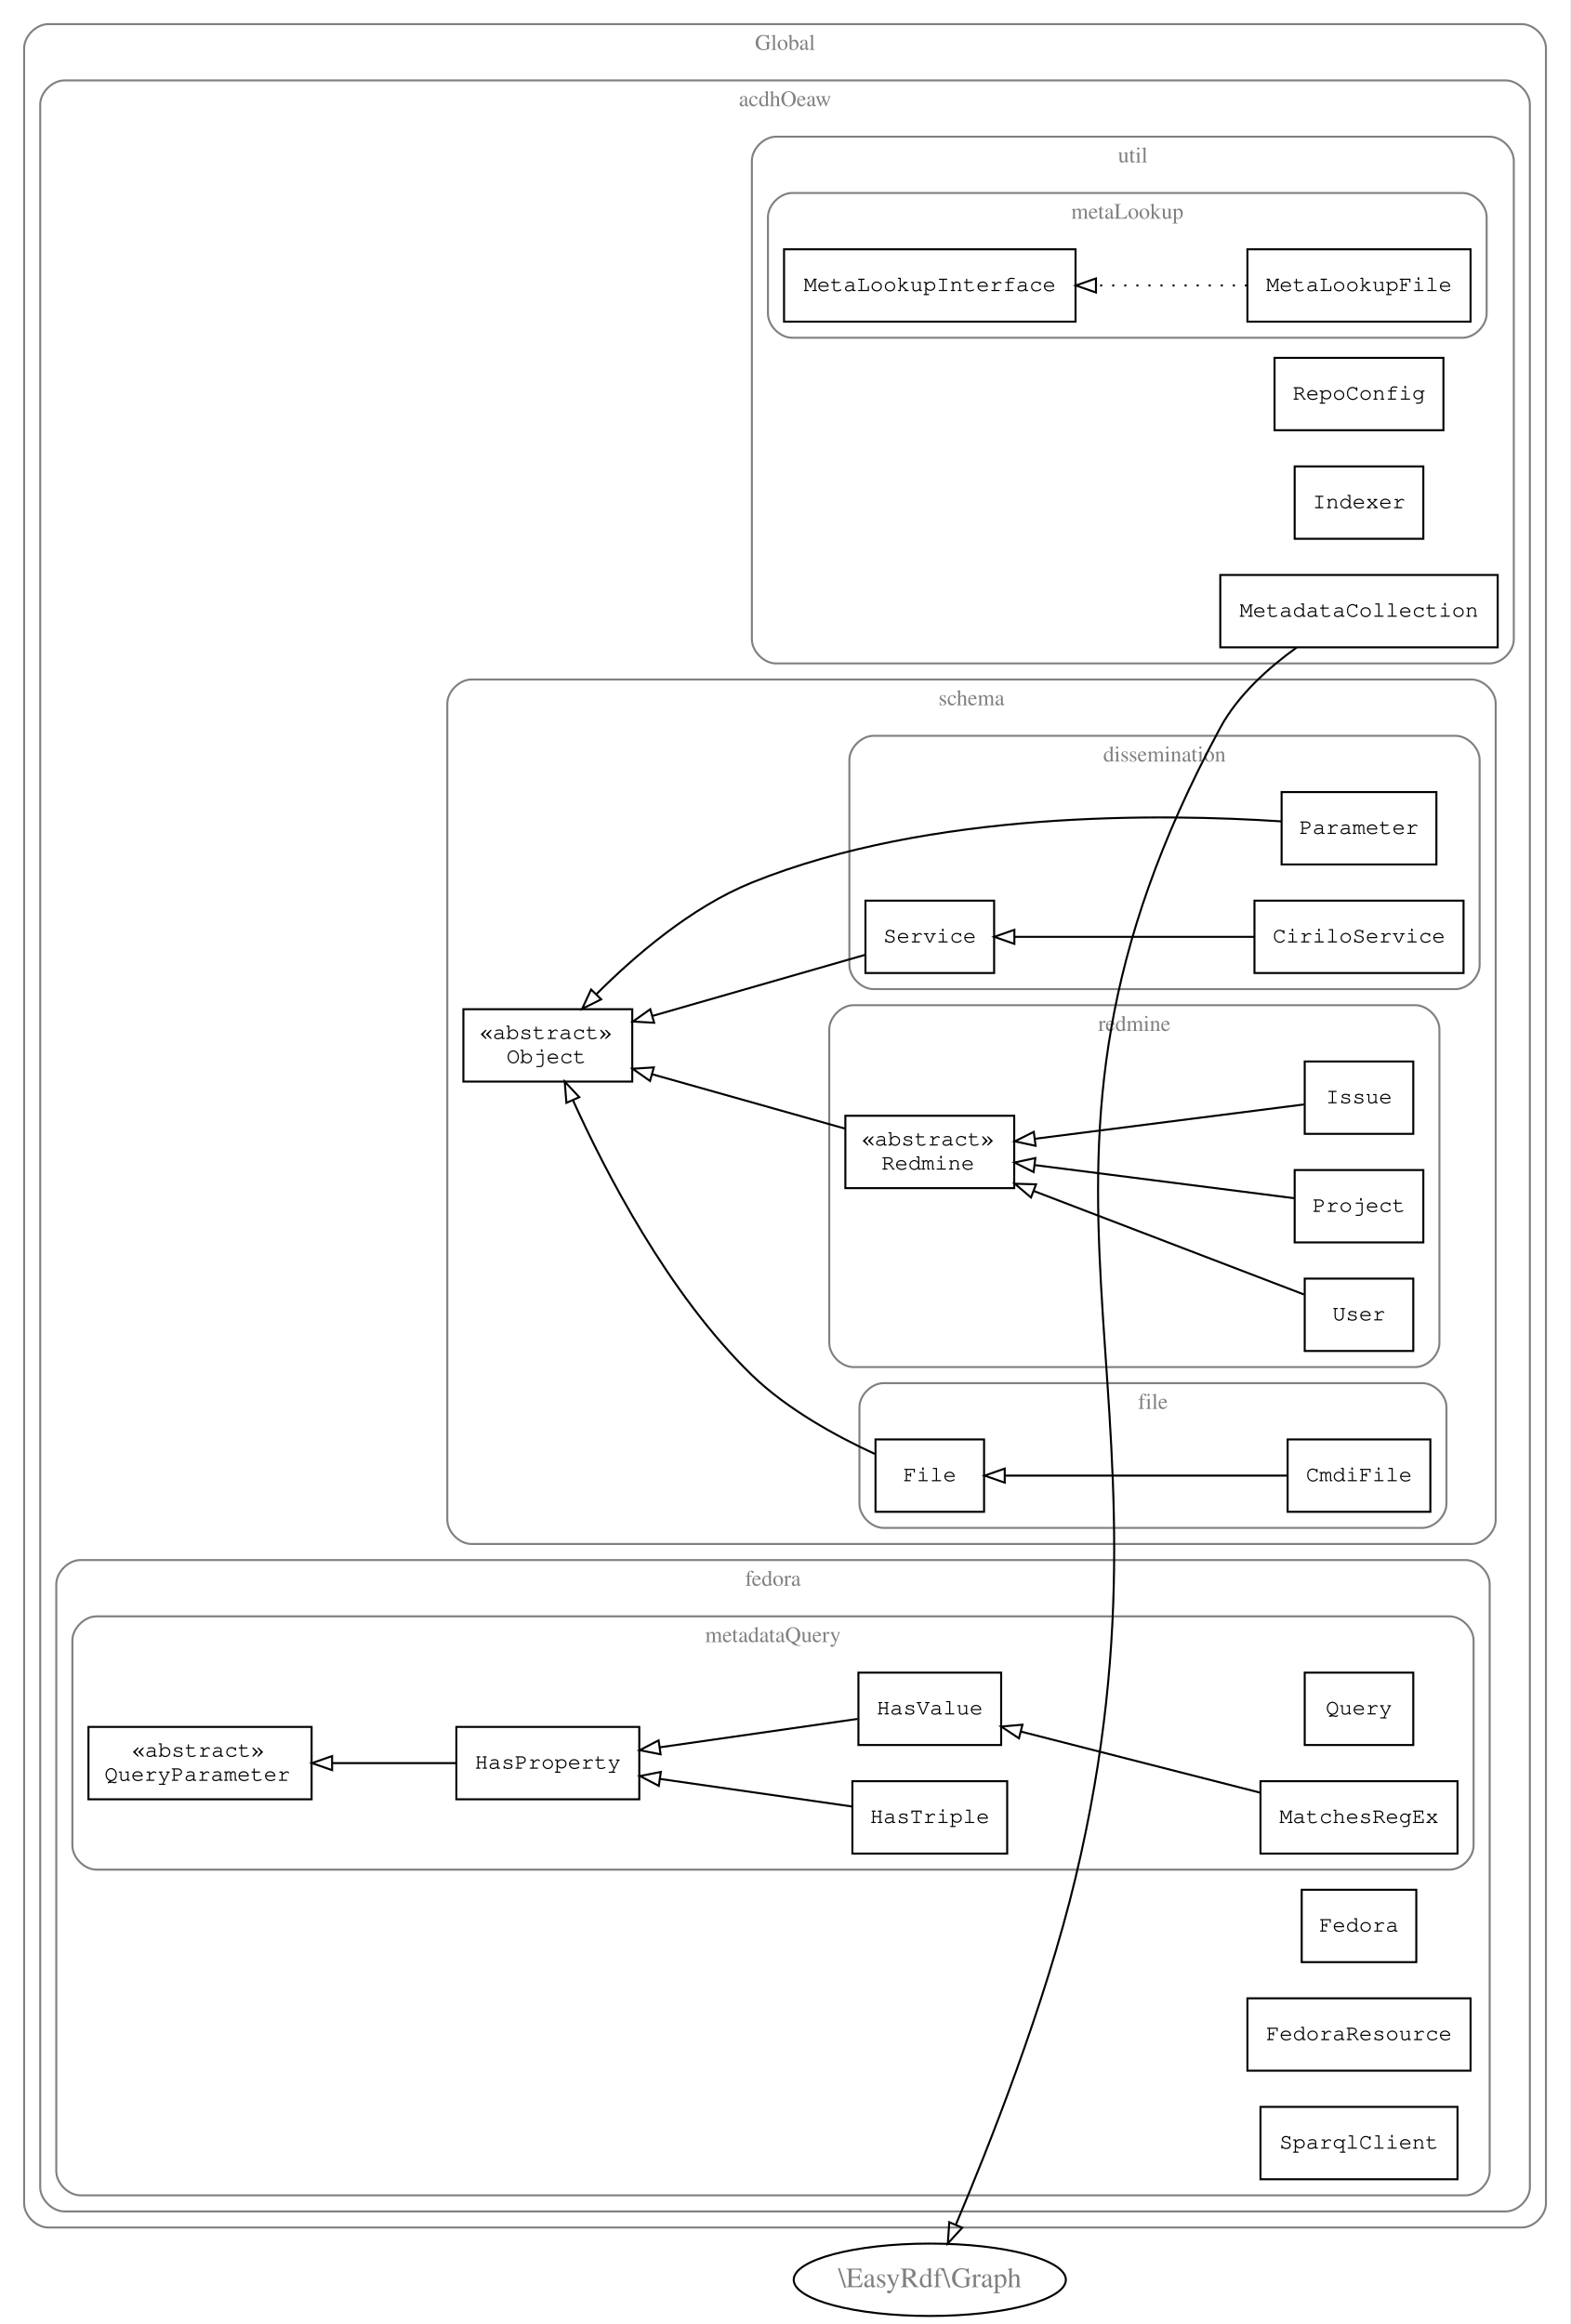
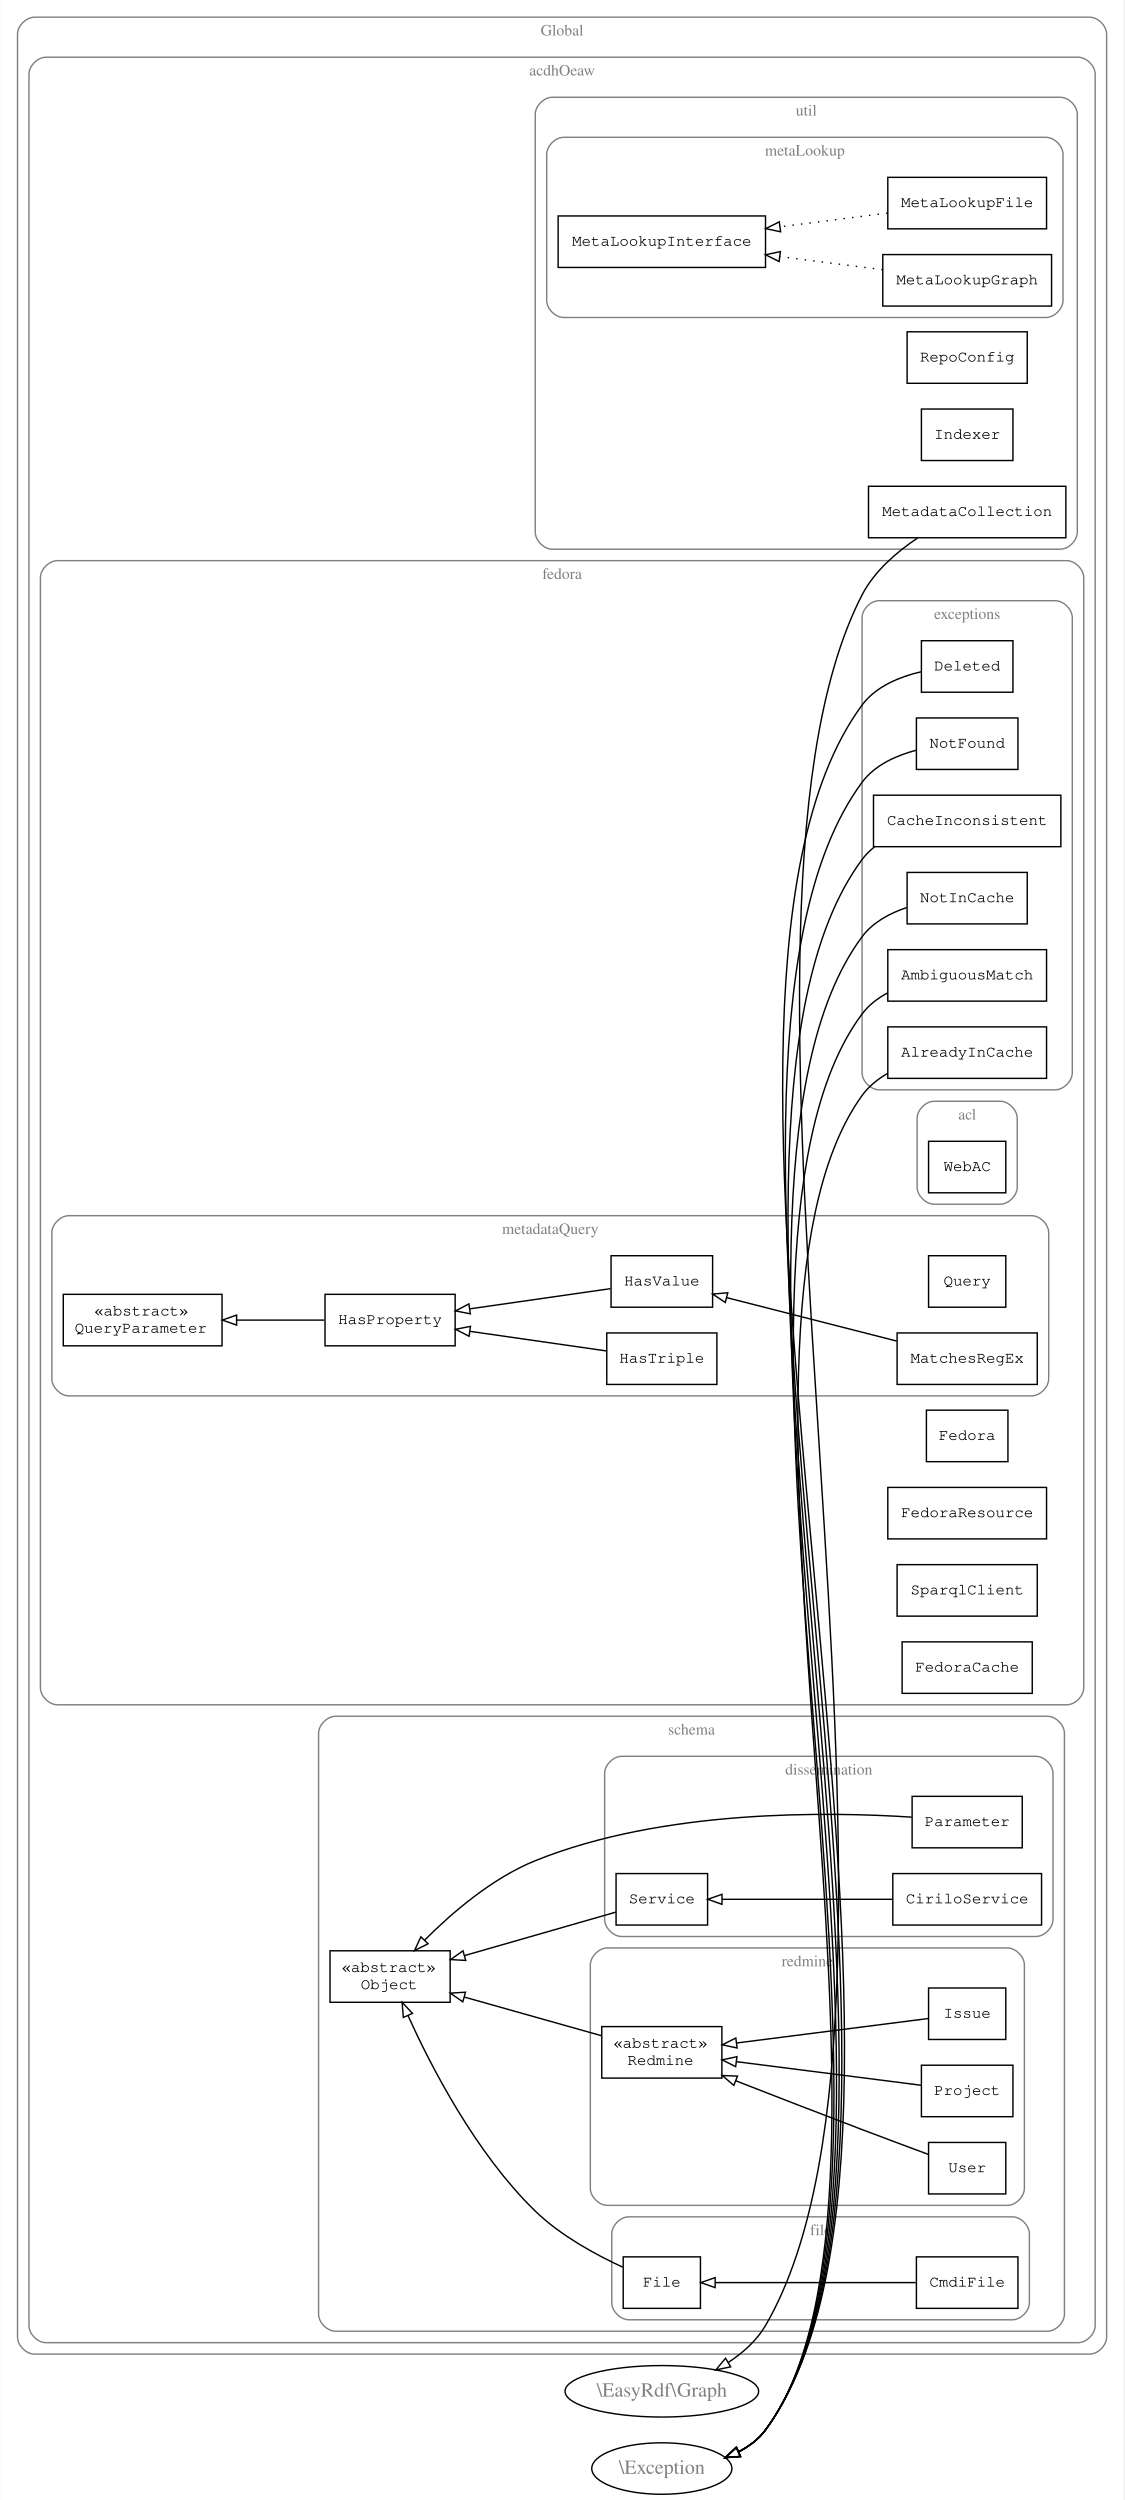
- <svg xmlns="http://www.w3.org/2000/svg" width="781pt" height="1156pt" viewBox="0.00 0.00 781.00 1156.00">
-   <g id="graph0" class="graph" transform="scale(1 1) rotate(0) translate(4 1152)">
-     <polygon fill="white" stroke="none" points="-4,4 -4,-1152 777,-1152 777,4 -4,4" />
+ <svg xmlns="http://www.w3.org/2000/svg" width="786pt" height="1748pt" viewBox="0.00 0.00 785.50 1748.00">
+   <g id="graph0" class="graph" transform="scale(1 1) rotate(0) translate(4 1744)">
+     <polygon fill="white" stroke="none" points="-4,4 -4,-1744 781.5,-1744 781.5,4 -4,4" />
    <g id="clust1" class="cluster">
-       <path fill="none" stroke="gray" d="M20,-44C20,-44 753,-44 753,-44 759,-44 765,-50 765,-56 765,-56 765,-1128 765,-1128 765,-1134 759,-1140 753,-1140 753,-1140 20,-1140 20,-1140 14,-1140 8,-1134 8,-1128 8,-1128 8,-56 8,-56 8,-50 14,-44 20,-44" />
-       <text text-anchor="middle" x="386.5" y="-1127.2" font-family="Times,serif" font-size="11.00" fill="gray">Global</text>
+       <path fill="none" stroke="gray" d="M20,-98C20,-98 757.5,-98 757.5,-98 763.5,-98 769.5,-104 769.5,-110 769.5,-110 769.5,-1720 769.5,-1720 769.5,-1726 763.5,-1732 757.5,-1732 757.5,-1732 20,-1732 20,-1732 14,-1732 8,-1726 8,-1720 8,-1720 8,-110 8,-110 8,-104 14,-98 20,-98" />
+       <text text-anchor="middle" x="388.75" y="-1719.2" font-family="Times,serif" font-size="11.00" fill="gray">Global</text>
    </g>
    <g id="clust2" class="cluster">
-       <path fill="none" stroke="gray" d="M28,-52C28,-52 745,-52 745,-52 751,-52 757,-58 757,-64 757,-64 757,-1100 757,-1100 757,-1106 751,-1112 745,-1112 745,-1112 28,-1112 28,-1112 22,-1112 16,-1106 16,-1100 16,-1100 16,-64 16,-64 16,-58 22,-52 28,-52" />
-       <text text-anchor="middle" x="386.5" y="-1099.2" font-family="Times,serif" font-size="11.00" fill="gray">acdhOeaw</text>
+       <path fill="none" stroke="gray" d="M28,-106C28,-106 749.5,-106 749.5,-106 755.5,-106 761.5,-112 761.5,-118 761.5,-118 761.5,-1692 761.5,-1692 761.5,-1698 755.5,-1704 749.5,-1704 749.5,-1704 28,-1704 28,-1704 22,-1704 16,-1698 16,-1692 16,-1692 16,-118 16,-118 16,-112 22,-106 28,-106" />
+       <text text-anchor="middle" x="388.75" y="-1691.2" font-family="Times,serif" font-size="11.00" fill="gray">acdhOeaw</text>
    </g>
    <g id="clust3" class="cluster">
-       <path fill="none" stroke="gray" d="M382,-822C382,-822 737,-822 737,-822 743,-822 749,-828 749,-834 749,-834 749,-1072 749,-1072 749,-1078 743,-1084 737,-1084 737,-1084 382,-1084 382,-1084 376,-1084 370,-1078 370,-1072 370,-1072 370,-834 370,-834 370,-828 376,-822 382,-822" />
-       <text text-anchor="middle" x="559.5" y="-1071.2" font-family="Times,serif" font-size="11.00" fill="gray">util</text>
+       <path fill="none" stroke="gray" d="M382,-1360C382,-1360 737,-1360 737,-1360 743,-1360 749,-1366 749,-1372 749,-1372 749,-1664 749,-1664 749,-1670 743,-1676 737,-1676 737,-1676 382,-1676 382,-1676 376,-1676 370,-1670 370,-1664 370,-1664 370,-1372 370,-1372 370,-1366 376,-1360 382,-1360" />
+       <text text-anchor="middle" x="559.5" y="-1663.2" font-family="Times,serif" font-size="11.00" fill="gray">util</text>
    </g>
    <g id="clust4" class="cluster">
-       <path fill="none" stroke="gray" d="M390,-984C390,-984 723.5,-984 723.5,-984 729.5,-984 735.5,-990 735.5,-996 735.5,-996 735.5,-1044 735.5,-1044 735.5,-1050 729.5,-1056 723.5,-1056 723.5,-1056 390,-1056 390,-1056 384,-1056 378,-1050 378,-1044 378,-1044 378,-996 378,-996 378,-990 384,-984 390,-984" />
-       <text text-anchor="middle" x="556.75" y="-1043.2" font-family="Times,serif" font-size="11.00" fill="gray">metaLookup</text>
+       <path fill="none" stroke="gray" d="M390,-1522C390,-1522 727,-1522 727,-1522 733,-1522 739,-1528 739,-1534 739,-1534 739,-1636 739,-1636 739,-1642 733,-1648 727,-1648 727,-1648 390,-1648 390,-1648 384,-1648 378,-1642 378,-1636 378,-1636 378,-1534 378,-1534 378,-1528 384,-1522 390,-1522" />
+       <text text-anchor="middle" x="558.5" y="-1635.2" font-family="Times,serif" font-size="11.00" fill="gray">metaLookup</text>
    </g>
    <g id="clust5" class="cluster">
-       <path fill="none" stroke="gray" d="M230.5,-384C230.5,-384 728,-384 728,-384 734,-384 740,-390 740,-396 740,-396 740,-802 740,-802 740,-808 734,-814 728,-814 728,-814 230.5,-814 230.5,-814 224.5,-814 218.5,-808 218.5,-802 218.5,-802 218.5,-396 218.5,-396 218.5,-390 224.5,-384 230.5,-384" />
-       <text text-anchor="middle" x="479.25" y="-801.2" font-family="Times,serif" font-size="11.00" fill="gray">schema</text>
+       <path fill="none" stroke="gray" d="M36,-552C36,-552 741.5,-552 741.5,-552 747.5,-552 753.5,-558 753.5,-564 753.5,-564 753.5,-1340 753.5,-1340 753.5,-1346 747.5,-1352 741.5,-1352 741.5,-1352 36,-1352 36,-1352 30,-1352 24,-1346 24,-1340 24,-1340 24,-564 24,-564 24,-558 30,-552 36,-552" />
+       <text text-anchor="middle" x="388.75" y="-1339.2" font-family="Times,serif" font-size="11.00" fill="gray">fedora</text>
    </g>
    <g id="clust6" class="cluster">
-       <path fill="none" stroke="gray" d="M430.5,-660C430.5,-660 720,-660 720,-660 726,-660 732,-666 732,-672 732,-672 732,-774 732,-774 732,-780 726,-786 720,-786 720,-786 430.5,-786 430.5,-786 424.5,-786 418.5,-780 418.5,-774 418.5,-774 418.5,-672 418.5,-672 418.5,-666 424.5,-660 430.5,-660" />
-       <text text-anchor="middle" x="575.25" y="-773.2" font-family="Times,serif" font-size="11.00" fill="gray">dissemination</text>
+       <path fill="none" stroke="gray" d="M610.5,-982C610.5,-982 733.5,-982 733.5,-982 739.5,-982 745.5,-988 745.5,-994 745.5,-994 745.5,-1312 745.5,-1312 745.5,-1318 739.5,-1324 733.5,-1324 733.5,-1324 610.5,-1324 610.5,-1324 604.5,-1324 598.5,-1318 598.5,-1312 598.5,-1312 598.5,-994 598.5,-994 598.5,-988 604.5,-982 610.5,-982" />
+       <text text-anchor="middle" x="672" y="-1311.2" font-family="Times,serif" font-size="11.00" fill="gray">exceptions</text>
    </g>
    <g id="clust7" class="cluster">
-       <path fill="none" stroke="gray" d="M420.5,-472C420.5,-472 700,-472 700,-472 706,-472 712,-478 712,-484 712,-484 712,-640 712,-640 712,-646 706,-652 700,-652 700,-652 420.5,-652 420.5,-652 414.5,-652 408.5,-646 408.5,-640 408.5,-640 408.5,-484 408.5,-484 408.5,-478 414.5,-472 420.5,-472" />
-       <text text-anchor="middle" x="560.25" y="-639.2" font-family="Times,serif" font-size="11.00" fill="gray">redmine</text>
+       <path fill="none" stroke="gray" d="M649,-902C649,-902 695,-902 695,-902 701,-902 707,-908 707,-914 707,-914 707,-962 707,-962 707,-968 701,-974 695,-974 695,-974 649,-974 649,-974 643,-974 637,-968 637,-962 637,-962 637,-914 637,-914 637,-908 643,-902 649,-902" />
+       <text text-anchor="middle" x="672" y="-961.2" font-family="Times,serif" font-size="11.00" fill="gray">acl</text>
    </g>
    <g id="clust8" class="cluster">
-       <path fill="none" stroke="gray" d="M435.5,-392C435.5,-392 703.5,-392 703.5,-392 709.5,-392 715.5,-398 715.5,-404 715.5,-404 715.5,-452 715.5,-452 715.5,-458 709.5,-464 703.5,-464 703.5,-464 435.5,-464 435.5,-464 429.5,-464 423.5,-458 423.5,-452 423.5,-452 423.5,-404 423.5,-404 423.5,-398 429.5,-392 435.5,-392" />
-       <text text-anchor="middle" x="569.5" y="-451.2" font-family="Times,serif" font-size="11.00" fill="gray">file</text>
+       <path fill="none" stroke="gray" d="M44,-768C44,-768 717,-768 717,-768 723,-768 729,-774 729,-780 729,-780 729,-882 729,-882 729,-888 723,-894 717,-894 717,-894 44,-894 44,-894 38,-894 32,-888 32,-882 32,-882 32,-780 32,-780 32,-774 38,-768 44,-768" />
+       <text text-anchor="middle" x="380.5" y="-881.2" font-family="Times,serif" font-size="11.00" fill="gray">metadataQuery</text>
    </g>
    <g id="clust9" class="cluster">
-       <path fill="none" stroke="gray" d="M36,-60C36,-60 725,-60 725,-60 731,-60 737,-66 737,-72 737,-72 737,-364 737,-364 737,-370 731,-376 725,-376 725,-376 36,-376 36,-376 30,-376 24,-370 24,-364 24,-364 24,-72 24,-72 24,-66 30,-60 36,-60" />
-       <text text-anchor="middle" x="380.5" y="-363.2" font-family="Times,serif" font-size="11.00" fill="gray">fedora</text>
+       <path fill="none" stroke="gray" d="M230.5,-114C230.5,-114 728,-114 728,-114 734,-114 740,-120 740,-126 740,-126 740,-532 740,-532 740,-538 734,-544 728,-544 728,-544 230.5,-544 230.5,-544 224.5,-544 218.5,-538 218.5,-532 218.5,-532 218.5,-126 218.5,-126 218.5,-120 224.5,-114 230.5,-114" />
+       <text text-anchor="middle" x="479.25" y="-531.2" font-family="Times,serif" font-size="11.00" fill="gray">schema</text>
    </g>
    <g id="clust10" class="cluster">
-       <path fill="none" stroke="gray" d="M44,-222C44,-222 717,-222 717,-222 723,-222 729,-228 729,-234 729,-234 729,-336 729,-336 729,-342 723,-348 717,-348 717,-348 44,-348 44,-348 38,-348 32,-342 32,-336 32,-336 32,-234 32,-234 32,-228 38,-222 44,-222" />
-       <text text-anchor="middle" x="380.5" y="-335.2" font-family="Times,serif" font-size="11.00" fill="gray">metadataQuery</text>
+       <path fill="none" stroke="gray" d="M430.5,-390C430.5,-390 720,-390 720,-390 726,-390 732,-396 732,-402 732,-402 732,-504 732,-504 732,-510 726,-516 720,-516 720,-516 430.5,-516 430.5,-516 424.5,-516 418.5,-510 418.5,-504 418.5,-504 418.5,-402 418.5,-402 418.5,-396 424.5,-390 430.5,-390" />
+       <text text-anchor="middle" x="575.25" y="-503.2" font-family="Times,serif" font-size="11.00" fill="gray">dissemination</text>
+     </g>
+     <g id="clust11" class="cluster">
+       <path fill="none" stroke="gray" d="M420.5,-202C420.5,-202 700,-202 700,-202 706,-202 712,-208 712,-214 712,-214 712,-370 712,-370 712,-376 706,-382 700,-382 700,-382 420.5,-382 420.5,-382 414.5,-382 408.5,-376 408.5,-370 408.5,-370 408.5,-214 408.5,-214 408.5,-208 414.5,-202 420.5,-202" />
+       <text text-anchor="middle" x="560.25" y="-369.2" font-family="Times,serif" font-size="11.00" fill="gray">redmine</text>
+     </g>
+     <g id="clust12" class="cluster">
+       <path fill="none" stroke="gray" d="M435.5,-122C435.5,-122 703.5,-122 703.5,-122 709.5,-122 715.5,-128 715.5,-134 715.5,-134 715.5,-182 715.5,-182 715.5,-188 709.5,-194 703.5,-194 703.5,-194 435.5,-194 435.5,-194 429.5,-194 423.5,-188 423.5,-182 423.5,-182 423.5,-134 423.5,-134 423.5,-128 429.5,-122 435.5,-122" />
+       <text text-anchor="middle" x="569.5" y="-181.2" font-family="Times,serif" font-size="11.00" fill="gray">file</text>
    </g>
    <g id="node1" class="node">
-       <polygon fill="none" stroke="black" points="727.5,-1028 616.5,-1028 616.5,-992 727.5,-992 727.5,-1028" />
-       <text text-anchor="middle" x="672" y="-1007.2" font-family="Courier,monospace" font-size="11.00">MetaLookupFile</text>
+       <polygon fill="none" stroke="black" points="727.5,-1620 616.5,-1620 616.5,-1584 727.5,-1584 727.5,-1620" />
+       <text text-anchor="middle" x="672" y="-1599.2" font-family="Courier,monospace" font-size="11.00">MetaLookupFile</text>
+     </g>
+     <g id="node3" class="node">
+       <polygon fill="none" stroke="black" points="531,-1593 386,-1593 386,-1557 531,-1557 531,-1593" />
+       <text text-anchor="middle" x="458.5" y="-1572.2" font-family="Courier,monospace" font-size="11.00">MetaLookupInterface</text>
+     </g>
+     <g id="edge4" class="edge">
+       <path fill="none" stroke="black" stroke-dasharray="1,5" d="M616.258,-1595.01C593.453,-1592.1 566.485,-1588.66 541.405,-1585.46" />
+       <polygon fill="none" stroke="black" points="541.525,-1581.94 531.162,-1584.15 540.638,-1588.89 541.525,-1581.94" />
    </g>
    <g id="node2" class="node">
-       <polygon fill="none" stroke="black" points="531,-1028 386,-1028 386,-992 531,-992 531,-1028" />
-       <text text-anchor="middle" x="458.5" y="-1007.2" font-family="Courier,monospace" font-size="11.00">MetaLookupInterface</text>
+       <polygon fill="none" stroke="black" points="731,-1566 613,-1566 613,-1530 731,-1530 731,-1566" />
+       <text text-anchor="middle" x="672" y="-1545.2" font-family="Courier,monospace" font-size="11.00">MetaLookupGraph</text>
+     </g>
+     <g id="edge12" class="edge">
+       <path fill="none" stroke="black" stroke-dasharray="1,5" d="M612.927,-1555.41C590.777,-1558.24 565.098,-1561.52 541.159,-1564.58" />
+       <polygon fill="none" stroke="black" points="540.497,-1561.13 531.021,-1565.87 541.383,-1568.08 540.497,-1561.13" />
+     </g>
+     <g id="node4" class="node">
+       <polygon fill="none" stroke="black" points="714,-1512 630,-1512 630,-1476 714,-1476 714,-1512" />
+       <text text-anchor="middle" x="672" y="-1491.2" font-family="Courier,monospace" font-size="11.00">RepoConfig</text>
+     </g>
+     <g id="node5" class="node">
+       <polygon fill="none" stroke="black" points="704,-1458 640,-1458 640,-1422 704,-1422 704,-1458" />
+       <text text-anchor="middle" x="672" y="-1437.2" font-family="Courier,monospace" font-size="11.00">Indexer</text>
+     </g>
+     <g id="node6" class="node">
+       <polygon fill="none" stroke="black" points="741,-1404 603,-1404 603,-1368 741,-1368 741,-1404" />
+       <text text-anchor="middle" x="672" y="-1383.2" font-family="Courier,monospace" font-size="11.00">MetadataCollection</text>
+     </g>
+     <g id="node35" class="node">
+       <ellipse fill="none" stroke="black" cx="458.5" cy="-72" rx="67.688" ry="18" />
+       <text text-anchor="middle" x="458.5" y="-68.3" font-family="Times,serif" font-size="14.00" fill="gray">\EasyRdf\Graph</text>
+     </g>
+     <g id="edge19" class="edge">
+       <path fill="none" stroke="black" d="M637.353,-1367.85C622.755,-1358.09 607.066,-1344.62 598.5,-1328 475.122,-1088.62 666.543,-350.711 531,-118 524.848,-107.438 515.194,-98.895 504.948,-92.171" />
+       <polygon fill="none" stroke="black" points="506.638,-89.104 496.265,-86.946 503.029,-95.102 506.638,-89.104" />
+     </g>
+     <g id="node7" class="node">
+       <polygon fill="none" stroke="black" points="704,-1296 640,-1296 640,-1260 704,-1260 704,-1296" />
+       <text text-anchor="middle" x="672" y="-1275.2" font-family="Courier,monospace" font-size="11.00">Deleted</text>
+     </g>
+     <g id="node34" class="node">
+       <ellipse fill="none" stroke="black" cx="458.5" cy="-18" rx="48.993" ry="18" />
+       <text text-anchor="middle" x="458.5" y="-14.3" font-family="Times,serif" font-size="14.00" fill="gray">\Exception</text>
+     </g>
+     <g id="edge1" class="edge">
+       <path fill="none" stroke="black" d="M639.823,-1274.31C624.866,-1270.83 608.142,-1264.08 598.5,-1251 439.257,-1034.92 689.749,-261.443 531,-45 526.2,-38.455 519.611,-33.496 512.362,-29.739" />
+       <polygon fill="none" stroke="black" points="513.477,-26.406 502.913,-25.594 510.665,-32.817 513.477,-26.406" />
+     </g>
+     <g id="node8" class="node">
+       <polygon fill="none" stroke="black" points="707.5,-1242 636.5,-1242 636.5,-1206 707.5,-1206 707.5,-1242" />
+       <text text-anchor="middle" x="672" y="-1221.2" font-family="Courier,monospace" font-size="11.00">NotFound</text>
+     </g>
+     <g id="edge7" class="edge">
+       <path fill="none" stroke="black" d="M636.475,-1219.47C622.435,-1215.78 607.44,-1209.1 598.5,-1197 446.095,-990.763 682.934,-251.584 531,-45 526.191,-38.461 519.598,-33.506 512.347,-29.75" />
+       <polygon fill="none" stroke="black" points="513.461,-26.417 502.897,-25.606 510.65,-32.828 513.461,-26.417" />
+     </g>
+     <g id="node9" class="node">
+       <polygon fill="none" stroke="black" points="737.5,-1188 606.5,-1188 606.5,-1152 737.5,-1152 737.5,-1188" />
+       <text text-anchor="middle" x="672" y="-1167.2" font-family="Courier,monospace" font-size="11.00">CacheInconsistent</text>
+     </g>
+     <g id="edge13" class="edge">
+       <path fill="none" stroke="black" d="M607.178,-1151.84C603.921,-1149.28 600.979,-1146.35 598.5,-1143 452.932,-946.605 676.119,-241.727 531,-45 526.182,-38.468 519.583,-33.516 512.331,-29.762" />
+       <polygon fill="none" stroke="black" points="513.444,-26.428 502.88,-25.619 510.633,-32.839 513.444,-26.428" />
+     </g>
+     <g id="node10" class="node">
+       <polygon fill="none" stroke="black" points="714,-1134 630,-1134 630,-1098 714,-1098 714,-1134" />
+       <text text-anchor="middle" x="672" y="-1113.2" font-family="Courier,monospace" font-size="11.00">NotInCache</text>
+     </g>
+     <g id="edge15" class="edge">
+       <path fill="none" stroke="black" d="M629.697,-1109.42C617.81,-1105.46 606.034,-1099.13 598.5,-1089 459.768,-902.446 669.306,-231.87 531,-45 526.171,-38.476 519.568,-33.528 512.313,-29.776" />
+       <polygon fill="none" stroke="black" points="513.425,-26.441 502.861,-25.633 510.615,-32.853 513.425,-26.441" />
+     </g>
+     <g id="node11" class="node">
+       <polygon fill="none" stroke="black" points="727.5,-1080 616.5,-1080 616.5,-1044 727.5,-1044 727.5,-1080" />
+       <text text-anchor="middle" x="672" y="-1059.2" font-family="Courier,monospace" font-size="11.00">AmbiguousMatch</text>
+     </g>
+     <g id="edge16" class="edge">
+       <path fill="none" stroke="black" d="M616.34,-1049.73C609.429,-1046.04 603.16,-1041.24 598.5,-1035 466.602,-858.286 662.494,-222.015 531,-45 526.16,-38.484 519.55,-33.541 512.293,-29.79" />
+       <polygon fill="none" stroke="black" points="513.403,-26.456 502.839,-25.649 510.595,-32.867 513.403,-26.456" />
+     </g>
+     <g id="node12" class="node">
+       <polygon fill="none" stroke="black" points="727.5,-1026 616.5,-1026 616.5,-990 727.5,-990 727.5,-1026" />
+       <text text-anchor="middle" x="672" y="-1005.2" font-family="Courier,monospace" font-size="11.00">AlreadyInCache</text>
+     </g>
+     <g id="edge18" class="edge">
+       <path fill="none" stroke="black" d="M616.278,-993.418C609.375,-989.449 603.125,-984.406 598.5,-978 476.816,-809.462 655.305,-211.615 531,-45 526.146,-38.494 519.53,-33.556 512.27,-29.808" />
+       <polygon fill="none" stroke="black" points="513.379,-26.472 502.814,-25.668 510.571,-32.885 513.379,-26.472" />
+     </g>
+     <g id="node13" class="node">
+       <polygon fill="none" stroke="black" points="699,-946 645,-946 645,-910 699,-910 699,-946" />
+       <text text-anchor="middle" x="672" y="-925.2" font-family="Courier,monospace" font-size="11.00">WebAC</text>
+     </g>
+     <g id="node14" class="node">
+       <polygon fill="none" stroke="black" points="699,-866 645,-866 645,-830 699,-830 699,-866" />
+       <text text-anchor="middle" x="672" y="-845.2" font-family="Courier,monospace" font-size="11.00">Query</text>
+     </g>
+     <g id="node15" class="node">
+       <polygon fill="none" stroke="black" points="494,-866 423,-866 423,-830 494,-830 494,-866" />
+       <text text-anchor="middle" x="458.5" y="-845.2" font-family="Courier,monospace" font-size="11.00">HasValue</text>
+     </g>
+     <g id="node19" class="node">
+       <polygon fill="none" stroke="black" points="314,-839 223,-839 223,-803 314,-803 314,-839" />
+       <text text-anchor="middle" x="268.5" y="-818.2" font-family="Courier,monospace" font-size="11.00">HasProperty</text>
+     </g>
+     <g id="edge9" class="edge">
+       <path fill="none" stroke="black" d="M422.579,-842.985C394.984,-839.022 355.964,-833.418 324.227,-828.86" />
+       <polygon fill="none" stroke="black" points="324.598,-825.377 314.202,-827.42 323.603,-832.306 324.598,-825.377" />
+     </g>
+     <g id="node16" class="node">
+       <polygon fill="none" stroke="black" points="151,-839 40,-839 40,-803 151,-803 151,-839" />
+       <text text-anchor="start" x="61.5" y="-824.2" font-family="Courier,monospace" font-size="11.00">«abstract»</text>
+       <text text-anchor="start" x="48" y="-812.2" font-family="Courier,monospace" font-size="11.00">QueryParameter</text>
+     </g>
+     <g id="node17" class="node">
+       <polygon fill="none" stroke="black" points="721,-812 623,-812 623,-776 721,-776 721,-812" />
+       <text text-anchor="middle" x="672" y="-791.2" font-family="Courier,monospace" font-size="11.00">MatchesRegEx</text>
+     </g>
+     <g id="edge14" class="edge">
+       <path fill="none" stroke="black" d="M622.743,-806.321C587.012,-815.444 538.7,-827.779 503.918,-836.659" />
+       <polygon fill="none" stroke="black" points="502.861,-833.317 494.038,-839.182 504.593,-840.099 502.861,-833.317" />
+     </g>
+     <g id="node18" class="node">
+       <polygon fill="none" stroke="black" points="497,-812 420,-812 420,-776 497,-776 497,-812" />
+       <text text-anchor="middle" x="458.5" y="-791.2" font-family="Courier,monospace" font-size="11.00">HasTriple</text>
+     </g>
+     <g id="edge20" class="edge">
+       <path fill="none" stroke="black" d="M419.907,-799.399C392.566,-803.326 355.122,-808.703 324.434,-813.111" />
+       <polygon fill="none" stroke="black" points="323.711,-809.678 314.31,-814.564 324.707,-816.607 323.711,-809.678" />
+     </g>
+     <g id="edge21" class="edge">
+       <path fill="none" stroke="black" d="M222.572,-821C203.864,-821 181.782,-821 161.369,-821" />
+       <polygon fill="none" stroke="black" points="161.19,-817.5 151.19,-821 161.19,-824.5 161.19,-817.5" />
+     </g>
+     <g id="node20" class="node">
+       <polygon fill="none" stroke="black" points="700.5,-758 643.5,-758 643.5,-722 700.5,-722 700.5,-758" />
+       <text text-anchor="middle" x="672" y="-737.2" font-family="Courier,monospace" font-size="11.00">Fedora</text>
+     </g>
+     <g id="node21" class="node">
+       <polygon fill="none" stroke="black" points="727.5,-704 616.5,-704 616.5,-668 727.5,-668 727.5,-704" />
+       <text text-anchor="middle" x="672" y="-683.2" font-family="Courier,monospace" font-size="11.00">FedoraResource</text>
+     </g>
+     <g id="node22" class="node">
+       <polygon fill="none" stroke="black" points="721,-650 623,-650 623,-614 721,-614 721,-650" />
+       <text text-anchor="middle" x="672" y="-629.2" font-family="Courier,monospace" font-size="11.00">SparqlClient</text>
+     </g>
+     <g id="node23" class="node">
+       <polygon fill="none" stroke="black" points="717.5,-596 626.5,-596 626.5,-560 717.5,-560 717.5,-596" />
+       <text text-anchor="middle" x="672" y="-575.2" font-family="Courier,monospace" font-size="11.00">FedoraCache</text>
+     </g>
+     <g id="node24" class="node">
+       <polygon fill="none" stroke="black" points="710.5,-488 633.5,-488 633.5,-452 710.5,-452 710.5,-488" />
+       <text text-anchor="middle" x="672" y="-467.2" font-family="Courier,monospace" font-size="11.00">Parameter</text>
+     </g>
+     <g id="node33" class="node">
+       <polygon fill="none" stroke="black" points="310.5,-380 226.5,-380 226.5,-344 310.5,-344 310.5,-380" />
+       <text text-anchor="start" x="234.5" y="-365.2" font-family="Courier,monospace" font-size="11.00">«abstract»</text>
+       <text text-anchor="start" x="248" y="-353.2" font-family="Courier,monospace" font-size="11.00">Object</text>
+     </g>
+     <g id="edge2" class="edge">
+       <path fill="none" stroke="black" d="M633.249,-473.438C574.583,-477.307 459.025,-478.963 370,-443 339.734,-430.774 311.372,-406.236 292.547,-387.356" />
+       <polygon fill="none" stroke="black" points="295.052,-384.911 285.573,-380.179 290.032,-389.789 295.052,-384.911" />
+     </g>
+     <g id="node25" class="node">
+       <polygon fill="none" stroke="black" points="724,-434 620,-434 620,-398 724,-398 724,-434" />
+       <text text-anchor="middle" x="672" y="-413.2" font-family="Courier,monospace" font-size="11.00">CiriloService</text>
+     </g>
+     <g id="node26" class="node">
+       <polygon fill="none" stroke="black" points="490.5,-434 426.5,-434 426.5,-398 490.5,-398 490.5,-434" />
+       <text text-anchor="middle" x="458.5" y="-413.2" font-family="Courier,monospace" font-size="11.00">Service</text>
+     </g>
+     <g id="edge5" class="edge">
+       <path fill="none" stroke="black" d="M619.802,-416C583.24,-416 534.699,-416 500.646,-416" />
+       <polygon fill="none" stroke="black" points="500.573,-412.5 490.573,-416 500.573,-419.5 500.573,-412.5" />
+     </g>
+     <g id="edge17" class="edge">
+       <path fill="none" stroke="black" d="M426.456,-407.083C397.694,-398.822 354.38,-386.381 320.535,-376.659" />
+       <polygon fill="none" stroke="black" points="321.39,-373.263 310.812,-373.866 319.457,-379.991 321.39,-373.263" />
+     </g>
+     <g id="node27" class="node">
+       <polygon fill="none" stroke="black" points="500.5,-327 416.5,-327 416.5,-291 500.5,-291 500.5,-327" />
+       <text text-anchor="start" x="424.5" y="-312.2" font-family="Courier,monospace" font-size="11.00">«abstract»</text>
+       <text text-anchor="start" x="434.5" y="-300.2" font-family="Courier,monospace" font-size="11.00">Redmine</text>
    </g>
    <g id="edge3" class="edge">
-       <path fill="none" stroke="black" stroke-dasharray="1,5" d="M616.258,-1010C593.453,-1010 566.485,-1010 541.405,-1010" />
-       <polygon fill="none" stroke="black" points="541.162,-1006.5 531.162,-1010 541.162,-1013.5 541.162,-1006.5" />
-     </g>
-     <g id="node3" class="node">
-       <polygon fill="none" stroke="black" points="714,-974 630,-974 630,-938 714,-938 714,-974" />
-       <text text-anchor="middle" x="672" y="-953.2" font-family="Courier,monospace" font-size="11.00">RepoConfig</text>
-     </g>
-     <g id="node4" class="node">
-       <polygon fill="none" stroke="black" points="704,-920 640,-920 640,-884 704,-884 704,-920" />
-       <text text-anchor="middle" x="672" y="-899.2" font-family="Courier,monospace" font-size="11.00">Indexer</text>
-     </g>
-     <g id="node5" class="node">
-       <polygon fill="none" stroke="black" points="741,-866 603,-866 603,-830 741,-830 741,-866" />
-       <text text-anchor="middle" x="672" y="-845.2" font-family="Courier,monospace" font-size="11.00">MetadataCollection</text>
-     </g>
-     <g id="node25" class="node">
-       <ellipse fill="none" stroke="black" cx="458.5" cy="-18" rx="67.688" ry="18" />
-       <text text-anchor="middle" x="458.5" y="-14.3" font-family="Times,serif" font-size="14.00" fill="gray">\EasyRdf\Graph</text>
-     </g>
-     <g id="edge12" class="edge">
-       <path fill="none" stroke="black" d="M640.955,-829.907C627.08,-819.924 611.77,-806.249 603,-790 481.305,-564.516 590.481,-467.229 531,-218 515.874,-154.62 487.562,-83.444 471.475,-45.434" />
-       <polygon fill="none" stroke="black" points="474.621,-43.888 467.474,-36.067 468.184,-46.638 474.621,-43.888" />
-     </g>
-     <g id="node6" class="node">
-       <polygon fill="none" stroke="black" points="710.5,-758 633.5,-758 633.5,-722 710.5,-722 710.5,-758" />
-       <text text-anchor="middle" x="672" y="-737.2" font-family="Courier,monospace" font-size="11.00">Parameter</text>
-     </g>
-     <g id="node15" class="node">
-       <polygon fill="none" stroke="black" points="310.5,-650 226.5,-650 226.5,-614 310.5,-614 310.5,-650" />
-       <text text-anchor="start" x="234.5" y="-635.2" font-family="Courier,monospace" font-size="11.00">«abstract»</text>
-       <text text-anchor="start" x="248" y="-623.2" font-family="Courier,monospace" font-size="11.00">Object</text>
-     </g>
-     <g id="edge1" class="edge">
-       <path fill="none" stroke="black" d="M633.249,-743.438C574.583,-747.307 459.025,-748.963 370,-713 339.734,-700.774 311.372,-676.236 292.547,-657.356" />
-       <polygon fill="none" stroke="black" points="295.052,-654.911 285.573,-650.179 290.032,-659.789 295.052,-654.911" />
-     </g>
-     <g id="node7" class="node">
-       <polygon fill="none" stroke="black" points="724,-704 620,-704 620,-668 724,-668 724,-704" />
-       <text text-anchor="middle" x="672" y="-683.2" font-family="Courier,monospace" font-size="11.00">CiriloService</text>
-     </g>
-     <g id="node8" class="node">
-       <polygon fill="none" stroke="black" points="490.5,-704 426.5,-704 426.5,-668 490.5,-668 490.5,-704" />
-       <text text-anchor="middle" x="458.5" y="-683.2" font-family="Courier,monospace" font-size="11.00">Service</text>
-     </g>
-     <g id="edge4" class="edge">
-       <path fill="none" stroke="black" d="M619.802,-686C583.24,-686 534.699,-686 500.646,-686" />
-       <polygon fill="none" stroke="black" points="500.573,-682.5 490.573,-686 500.573,-689.5 500.573,-682.5" />
+       <path fill="none" stroke="black" d="M416.243,-320.631C388.081,-328.57 350.581,-339.142 320.539,-347.611" />
+       <polygon fill="none" stroke="black" points="319.336,-344.314 310.661,-350.396 321.236,-351.051 319.336,-344.314" />
+     </g>
+     <g id="node28" class="node">
+       <polygon fill="none" stroke="black" points="699,-354 645,-354 645,-318 699,-318 699,-354" />
+       <text text-anchor="middle" x="672" y="-333.2" font-family="Courier,monospace" font-size="11.00">Issue</text>
+     </g>
+     <g id="edge6" class="edge">
+       <path fill="none" stroke="black" d="M644.641,-332.635C611.291,-328.378 553.116,-320.951 510.861,-315.557" />
+       <polygon fill="none" stroke="black" points="511.119,-312.061 500.756,-314.267 510.232,-319.005 511.119,-312.061" />
+     </g>
+     <g id="node29" class="node">
+       <polygon fill="none" stroke="black" points="704,-300 640,-300 640,-264 704,-264 704,-300" />
+       <text text-anchor="middle" x="672" y="-279.2" font-family="Courier,monospace" font-size="11.00">Project</text>
+     </g>
+     <g id="edge10" class="edge">
+       <path fill="none" stroke="black" d="M639.792,-285.984C605.861,-290.316 551.097,-297.307 510.818,-302.449" />
+       <polygon fill="none" stroke="black" points="510.128,-299.008 500.652,-303.747 511.015,-305.952 510.128,-299.008" />
+     </g>
+     <g id="node30" class="node">
+       <polygon fill="none" stroke="black" points="699,-246 645,-246 645,-210 699,-210 699,-246" />
+       <text text-anchor="middle" x="672" y="-225.2" font-family="Courier,monospace" font-size="11.00">User</text>
+     </g>
+     <g id="edge22" class="edge">
+       <path fill="none" stroke="black" d="M644.792,-237.659C630.999,-242.768 613.815,-249.174 598.5,-255 569.191,-266.15 536.5,-278.838 510.188,-289.112" />
+       <polygon fill="none" stroke="black" points="508.84,-285.88 500.8,-292.78 511.388,-292.4 508.84,-285.88" />
+     </g>
+     <g id="node31" class="node">
+       <polygon fill="none" stroke="black" points="707.5,-166 636.5,-166 636.5,-130 707.5,-130 707.5,-166" />
+       <text text-anchor="middle" x="672" y="-145.2" font-family="Courier,monospace" font-size="11.00">CmdiFile</text>
+     </g>
+     <g id="node32" class="node">
+       <polygon fill="none" stroke="black" points="485.5,-166 431.5,-166 431.5,-130 485.5,-130 485.5,-166" />
+       <text text-anchor="middle" x="458.5" y="-145.2" font-family="Courier,monospace" font-size="11.00">File</text>
+     </g>
+     <g id="edge8" class="edge">
+       <path fill="none" stroke="black" d="M636.075,-148C597.384,-148 535.284,-148 495.98,-148" />
+       <polygon fill="none" stroke="black" points="495.779,-144.5 485.779,-148 495.779,-151.5 495.779,-144.5" />
    </g>
    <g id="edge11" class="edge">
-       <path fill="none" stroke="black" d="M426.456,-677.083C397.694,-668.822 354.38,-656.381 320.535,-646.659" />
-       <polygon fill="none" stroke="black" points="321.39,-643.263 310.812,-643.866 319.457,-649.991 321.39,-643.263" />
-     </g>
-     <g id="node9" class="node">
-       <polygon fill="none" stroke="black" points="500.5,-597 416.5,-597 416.5,-561 500.5,-561 500.5,-597" />
-       <text text-anchor="start" x="424.5" y="-582.2" font-family="Courier,monospace" font-size="11.00">«abstract»</text>
-       <text text-anchor="start" x="434.5" y="-570.2" font-family="Courier,monospace" font-size="11.00">Redmine</text>
-     </g>
-     <g id="edge2" class="edge">
-       <path fill="none" stroke="black" d="M416.243,-590.631C388.081,-598.57 350.581,-609.142 320.539,-617.611" />
-       <polygon fill="none" stroke="black" points="319.336,-614.314 310.661,-620.396 321.236,-621.051 319.336,-614.314" />
-     </g>
-     <g id="node10" class="node">
-       <polygon fill="none" stroke="black" points="699,-624 645,-624 645,-588 699,-588 699,-624" />
-       <text text-anchor="middle" x="672" y="-603.2" font-family="Courier,monospace" font-size="11.00">Issue</text>
-     </g>
-     <g id="edge5" class="edge">
-       <path fill="none" stroke="black" d="M644.641,-602.635C611.291,-598.378 553.116,-590.951 510.861,-585.557" />
-       <polygon fill="none" stroke="black" points="511.119,-582.061 500.756,-584.267 510.232,-589.005 511.119,-582.061" />
-     </g>
-     <g id="node11" class="node">
-       <polygon fill="none" stroke="black" points="704,-570 640,-570 640,-534 704,-534 704,-570" />
-       <text text-anchor="middle" x="672" y="-549.2" font-family="Courier,monospace" font-size="11.00">Project</text>
-     </g>
-     <g id="edge8" class="edge">
-       <path fill="none" stroke="black" d="M639.792,-555.984C605.861,-560.316 551.097,-567.307 510.818,-572.449" />
-       <polygon fill="none" stroke="black" points="510.128,-569.008 500.652,-573.747 511.015,-575.952 510.128,-569.008" />
-     </g>
-     <g id="node12" class="node">
-       <polygon fill="none" stroke="black" points="699,-516 645,-516 645,-480 699,-480 699,-516" />
-       <text text-anchor="middle" x="672" y="-495.2" font-family="Courier,monospace" font-size="11.00">User</text>
-     </g>
-     <g id="edge15" class="edge">
-       <path fill="none" stroke="black" d="M644.641,-508.095C611.15,-520.921 552.624,-543.336 510.325,-559.535" />
-       <polygon fill="none" stroke="black" points="508.843,-556.355 500.756,-563.2 511.346,-562.892 508.843,-556.355" />
-     </g>
-     <g id="node13" class="node">
-       <polygon fill="none" stroke="black" points="707.5,-436 636.5,-436 636.5,-400 707.5,-400 707.5,-436" />
-       <text text-anchor="middle" x="672" y="-415.2" font-family="Courier,monospace" font-size="11.00">CmdiFile</text>
-     </g>
-     <g id="node14" class="node">
-       <polygon fill="none" stroke="black" points="485.5,-436 431.5,-436 431.5,-400 485.5,-400 485.5,-436" />
-       <text text-anchor="middle" x="458.5" y="-415.2" font-family="Courier,monospace" font-size="11.00">File</text>
-     </g>
-     <g id="edge6" class="edge">
-       <path fill="none" stroke="black" d="M636.075,-418C597.384,-418 535.284,-418 495.98,-418" />
-       <polygon fill="none" stroke="black" points="495.779,-414.5 485.779,-418 495.779,-421.5 495.779,-414.5" />
-     </g>
-     <g id="edge9" class="edge">
-       <path fill="none" stroke="black" d="M431.113,-428.807C412.455,-437.401 387.709,-450.825 370,-468 328.259,-508.482 296.804,-569.769 280.955,-604.829" />
-       <polygon fill="none" stroke="black" points="277.75,-603.422 276.902,-613.983 284.151,-606.256 277.75,-603.422" />
-     </g>
-     <g id="node16" class="node">
-       <polygon fill="none" stroke="black" points="699,-320 645,-320 645,-284 699,-284 699,-320" />
-       <text text-anchor="middle" x="672" y="-299.2" font-family="Courier,monospace" font-size="11.00">Query</text>
-     </g>
-     <g id="node17" class="node">
-       <polygon fill="none" stroke="black" points="494,-320 423,-320 423,-284 494,-284 494,-320" />
-       <text text-anchor="middle" x="458.5" y="-299.2" font-family="Courier,monospace" font-size="11.00">HasValue</text>
-     </g>
-     <g id="node21" class="node">
-       <polygon fill="none" stroke="black" points="314,-293 223,-293 223,-257 314,-257 314,-293" />
-       <text text-anchor="middle" x="268.5" y="-272.2" font-family="Courier,monospace" font-size="11.00">HasProperty</text>
-     </g>
-     <g id="edge7" class="edge">
-       <path fill="none" stroke="black" d="M422.579,-296.985C394.984,-293.022 355.964,-287.418 324.227,-282.86" />
-       <polygon fill="none" stroke="black" points="324.598,-279.377 314.202,-281.42 323.603,-286.306 324.598,-279.377" />
-     </g>
-     <g id="node18" class="node">
-       <polygon fill="none" stroke="black" points="151,-293 40,-293 40,-257 151,-257 151,-293" />
-       <text text-anchor="start" x="61.5" y="-278.2" font-family="Courier,monospace" font-size="11.00">«abstract»</text>
-       <text text-anchor="start" x="48" y="-266.2" font-family="Courier,monospace" font-size="11.00">QueryParameter</text>
-     </g>
-     <g id="node19" class="node">
-       <polygon fill="none" stroke="black" points="721,-266 623,-266 623,-230 721,-230 721,-266" />
-       <text text-anchor="middle" x="672" y="-245.2" font-family="Courier,monospace" font-size="11.00">MatchesRegEx</text>
-     </g>
-     <g id="edge10" class="edge">
-       <path fill="none" stroke="black" d="M622.743,-260.321C587.012,-269.444 538.7,-281.779 503.918,-290.659" />
-       <polygon fill="none" stroke="black" points="502.861,-287.317 494.038,-293.182 504.593,-294.099 502.861,-287.317" />
-     </g>
-     <g id="node20" class="node">
-       <polygon fill="none" stroke="black" points="497,-266 420,-266 420,-230 497,-230 497,-266" />
-       <text text-anchor="middle" x="458.5" y="-245.2" font-family="Courier,monospace" font-size="11.00">HasTriple</text>
-     </g>
-     <g id="edge13" class="edge">
-       <path fill="none" stroke="black" d="M419.907,-253.399C392.566,-257.326 355.122,-262.703 324.434,-267.111" />
-       <polygon fill="none" stroke="black" points="323.711,-263.678 314.31,-268.564 324.707,-270.607 323.711,-263.678" />
-     </g>
-     <g id="edge14" class="edge">
-       <path fill="none" stroke="black" d="M222.572,-275C203.864,-275 181.782,-275 161.369,-275" />
-       <polygon fill="none" stroke="black" points="161.19,-271.5 151.19,-275 161.19,-278.5 161.19,-271.5" />
-     </g>
-     <g id="node22" class="node">
-       <polygon fill="none" stroke="black" points="700.5,-212 643.5,-212 643.5,-176 700.5,-176 700.5,-212" />
-       <text text-anchor="middle" x="672" y="-191.2" font-family="Courier,monospace" font-size="11.00">Fedora</text>
-     </g>
-     <g id="node23" class="node">
-       <polygon fill="none" stroke="black" points="727.5,-158 616.5,-158 616.5,-122 727.5,-122 727.5,-158" />
-       <text text-anchor="middle" x="672" y="-137.2" font-family="Courier,monospace" font-size="11.00">FedoraResource</text>
-     </g>
-     <g id="node24" class="node">
-       <polygon fill="none" stroke="black" points="721,-104 623,-104 623,-68 721,-68 721,-104" />
-       <text text-anchor="middle" x="672" y="-83.2" font-family="Courier,monospace" font-size="11.00">SparqlClient</text>
+       <path fill="none" stroke="black" d="M431.113,-158.807C412.455,-167.401 387.709,-180.825 370,-198 328.259,-238.482 296.804,-299.769 280.955,-334.829" />
+       <polygon fill="none" stroke="black" points="277.75,-333.422 276.902,-343.983 284.151,-336.256 277.75,-333.422" />
    </g>
  </g>
</svg>
